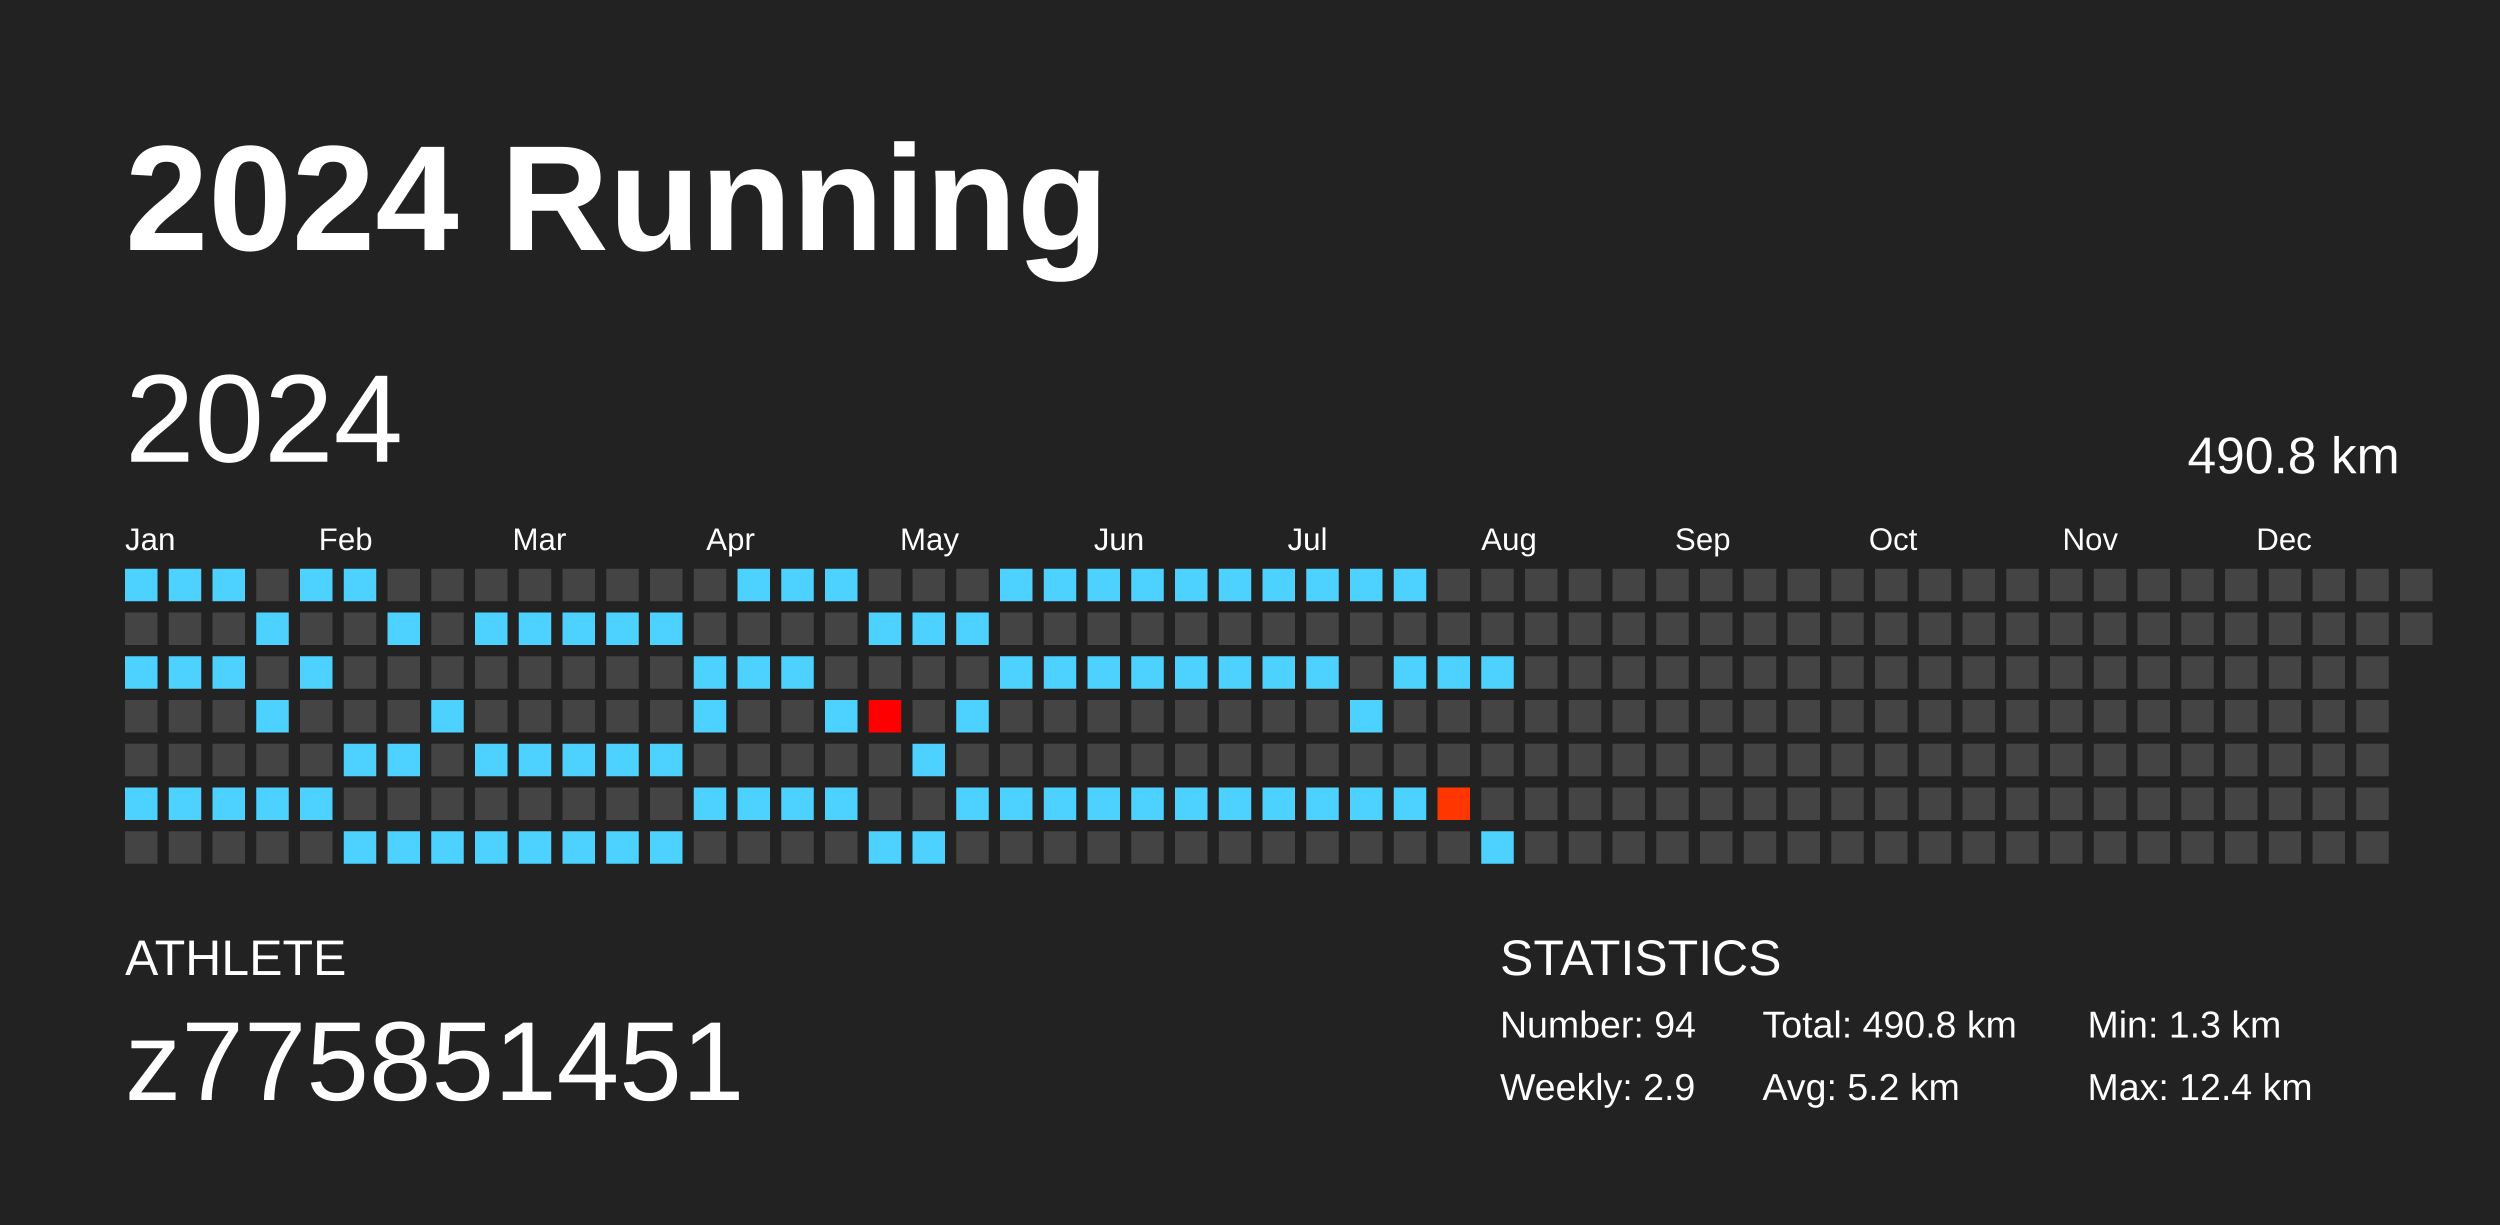
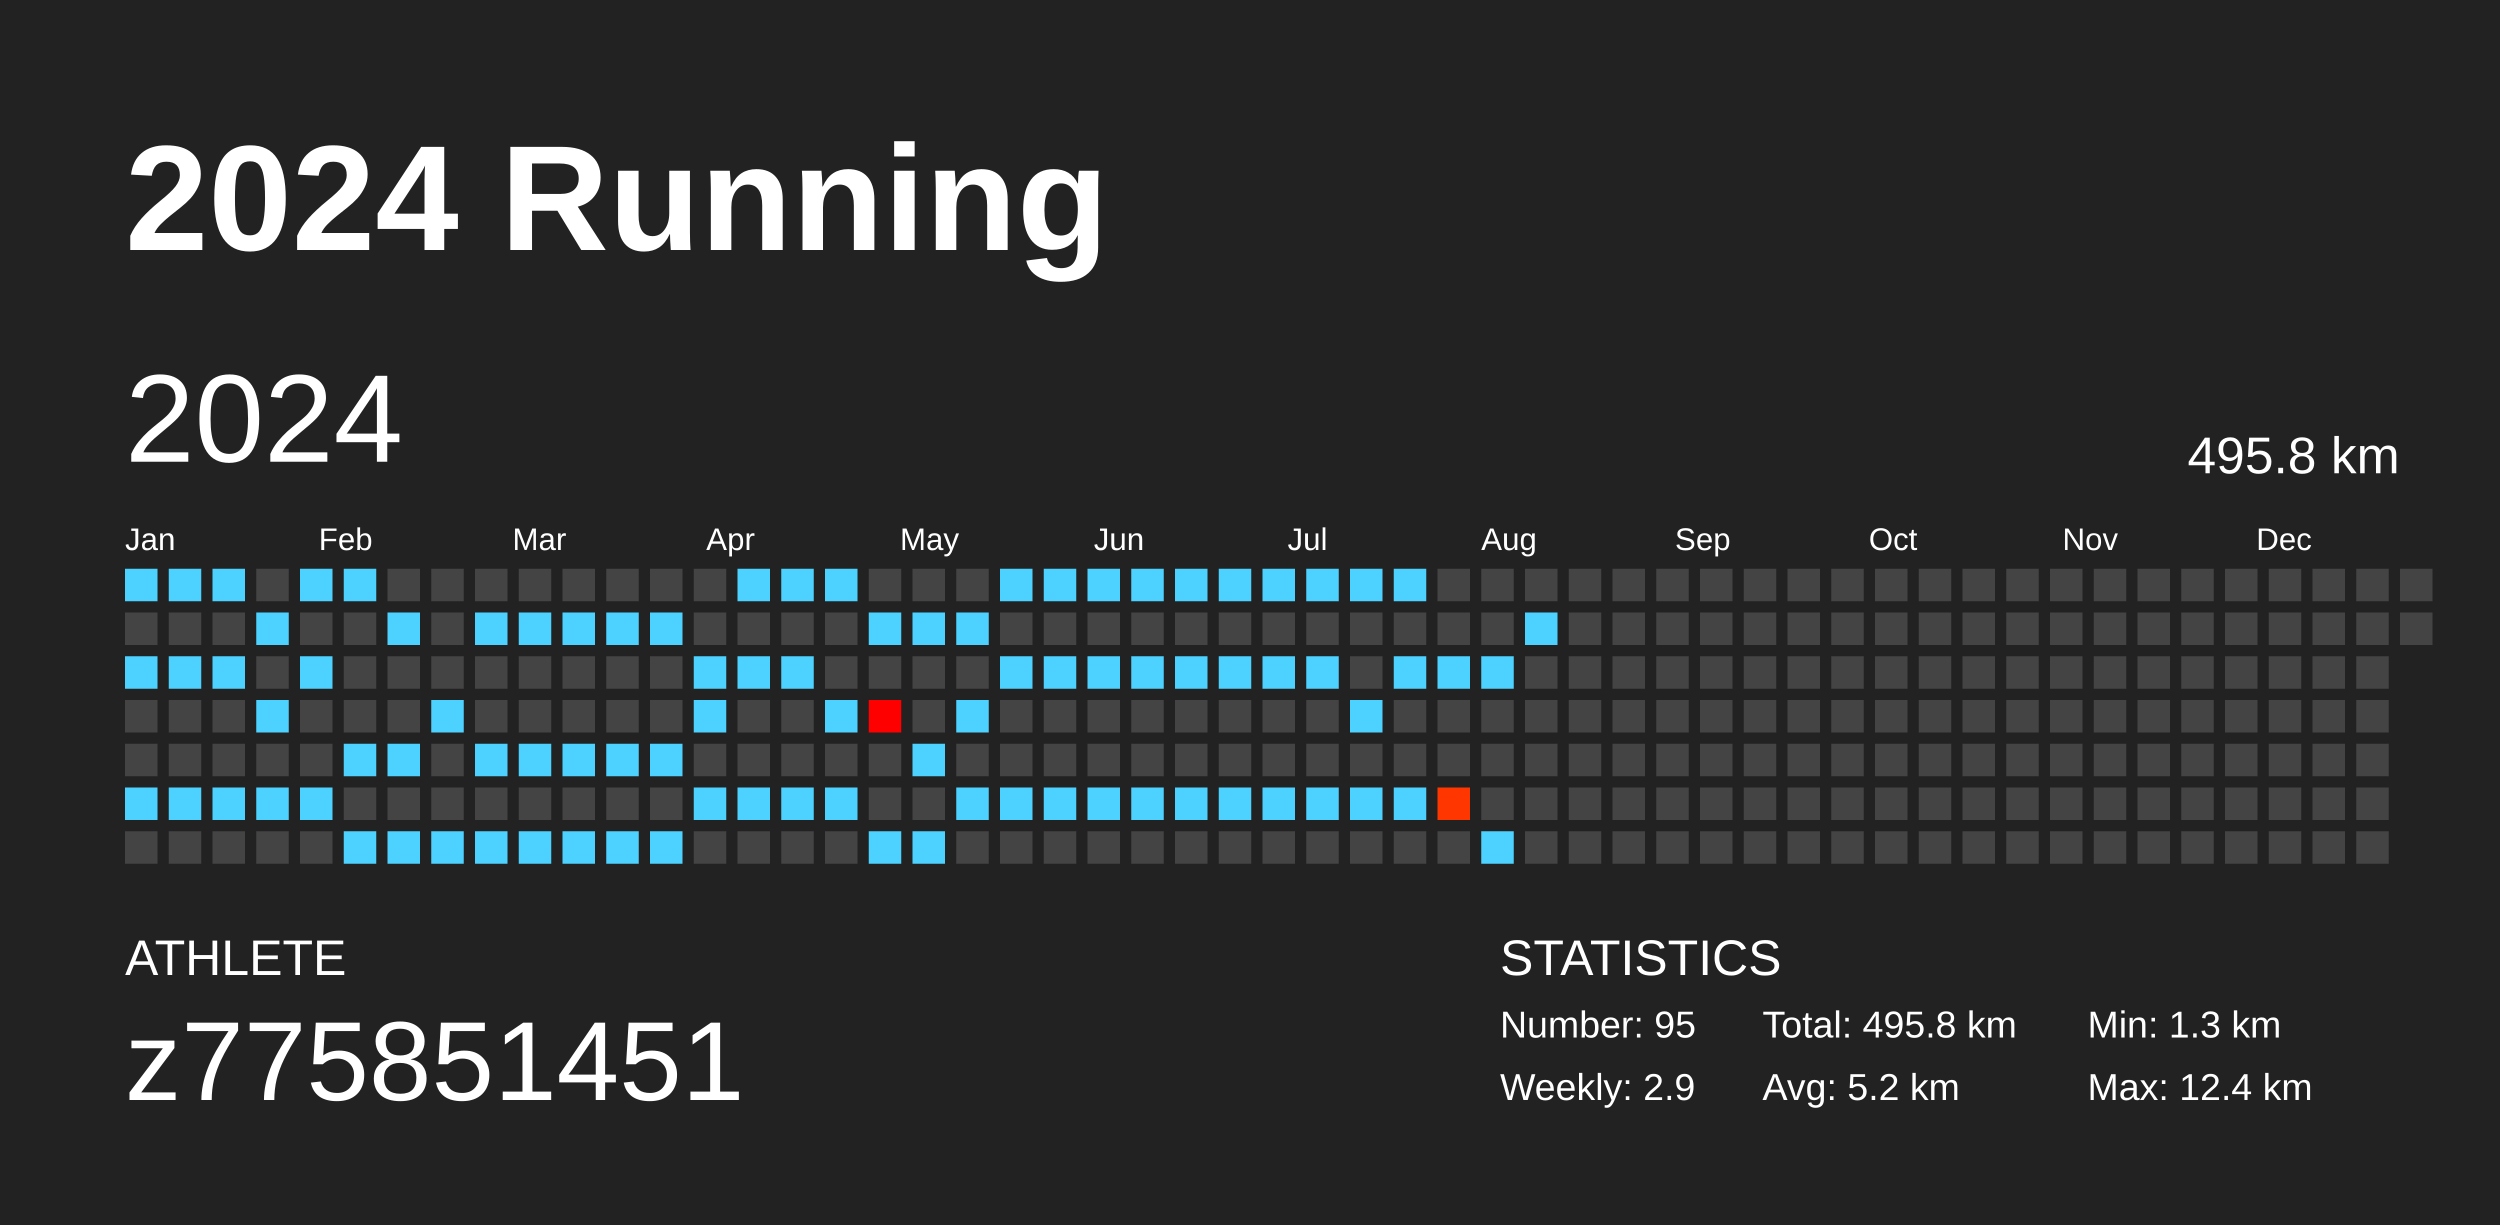
<svg xmlns="http://www.w3.org/2000/svg" baseProfile="full" height="98mm" version="1.1" viewBox="0,0,200,98" width="200mm">
  <defs />
  <rect fill="#222222" height="98" width="200" x="0" y="0" />
  <text fill="#FFFFFF" style="font-size:12px; font-family:Arial; font-weight:bold;" x="10" y="20">2024 Running</text>
  <text fill="#FFFFFF" style="font-size:4px; font-family:Arial" x="10" y="78">ATHLETE</text>
  <text fill="#FFFFFF" style="font-size:9px; font-family:Arial" x="10" y="88">z775851451</text>
  <text fill="#FFFFFF" style="font-size:4px; font-family:Arial" x="120" y="78">STATISTICS</text>
-   <text fill="#FFFFFF" style="font-size:3px; font-family:Arial" x="120" y="83">Number: 94</text>
+   <text fill="#FFFFFF" style="font-size:3px; font-family:Arial" x="120" y="83">Number: 95</text>
  <text fill="#FFFFFF" style="font-size:3px; font-family:Arial" x="120" y="88">Weekly: 2.9</text>
-   <text fill="#FFFFFF" style="font-size:3px; font-family:Arial" x="141" y="83">Total: 490.8 km</text>
+   <text fill="#FFFFFF" style="font-size:3px; font-family:Arial" x="141" y="83">Total: 495.8 km</text>
  <text fill="#FFFFFF" style="font-size:3px; font-family:Arial" x="141" y="88">Avg: 5.2 km</text>
  <text fill="#FFFFFF" style="font-size:3px; font-family:Arial" x="167" y="83">Min: 1.3 km</text>
  <text fill="#FFFFFF" style="font-size:3px; font-family:Arial" x="167" y="88">Max: 12.4 km</text>
  <text dominant-baseline="hanging" fill="#FFFFFF" style="font-size:10.0px; font-family:Arial;" x="10" y="30">2024</text>
-   <text dominant-baseline="hanging" fill="#FFFFFF" style="font-size:4.125px; font-family:Arial;" x="175" y="35">490.8 km</text>
+   <text dominant-baseline="hanging" fill="#FFFFFF" style="font-size:4.125px; font-family:Arial;" x="175" y="35">495.8 km</text>
  <text fill="#FFFFFF" style="font-size:2.5px; font-family:Arial" x="10.0" y="44">Jan</text>
  <text fill="#FFFFFF" style="font-size:2.5px; font-family:Arial" x="25.5" y="44">Feb</text>
  <text fill="#FFFFFF" style="font-size:2.5px; font-family:Arial" x="41.0" y="44">Mar</text>
  <text fill="#FFFFFF" style="font-size:2.5px; font-family:Arial" x="56.5" y="44">Apr</text>
  <text fill="#FFFFFF" style="font-size:2.5px; font-family:Arial" x="72.0" y="44">May</text>
  <text fill="#FFFFFF" style="font-size:2.5px; font-family:Arial" x="87.5" y="44">Jun</text>
  <text fill="#FFFFFF" style="font-size:2.5px; font-family:Arial" x="103.0" y="44">Jul</text>
  <text fill="#FFFFFF" style="font-size:2.5px; font-family:Arial" x="118.5" y="44">Aug</text>
  <text fill="#FFFFFF" style="font-size:2.5px; font-family:Arial" x="134.0" y="44">Sep</text>
  <text fill="#FFFFFF" style="font-size:2.5px; font-family:Arial" x="149.5" y="44">Oct</text>
  <text fill="#FFFFFF" style="font-size:2.5px; font-family:Arial" x="165.0" y="44">Nov</text>
  <text fill="#FFFFFF" style="font-size:2.5px; font-family:Arial" x="180.5" y="44">Dec</text>
  <rect fill="#4dd2ff" height="2.6" width="2.6" x="10.0" y="45.5" />
  <rect fill="#444444" height="2.6" width="2.6" x="10.0" y="49.0" />
  <rect fill="#4dd2ff" height="2.6" width="2.6" x="10.0" y="52.5" />
  <rect fill="#444444" height="2.6" width="2.6" x="10.0" y="56.0" />
  <rect fill="#444444" height="2.6" width="2.6" x="10.0" y="59.5" />
  <rect fill="#4dd2ff" height="2.6" width="2.6" x="10.0" y="63.0" />
  <rect fill="#444444" height="2.6" width="2.6" x="10.0" y="66.5" />
  <rect fill="#4dd2ff" height="2.6" width="2.6" x="13.5" y="45.5" />
  <rect fill="#444444" height="2.6" width="2.6" x="13.5" y="49.0" />
  <rect fill="#4dd2ff" height="2.6" width="2.6" x="13.5" y="52.5" />
  <rect fill="#444444" height="2.6" width="2.6" x="13.5" y="56.0" />
  <rect fill="#444444" height="2.6" width="2.6" x="13.5" y="59.5" />
  <rect fill="#4dd2ff" height="2.6" width="2.6" x="13.5" y="63.0" />
  <rect fill="#444444" height="2.6" width="2.6" x="13.5" y="66.5" />
  <rect fill="#4dd2ff" height="2.6" width="2.6" x="17.0" y="45.5" />
  <rect fill="#444444" height="2.6" width="2.6" x="17.0" y="49.0" />
  <rect fill="#4dd2ff" height="2.6" width="2.6" x="17.0" y="52.5" />
  <rect fill="#444444" height="2.6" width="2.6" x="17.0" y="56.0" />
  <rect fill="#444444" height="2.6" width="2.6" x="17.0" y="59.5" />
  <rect fill="#4dd2ff" height="2.6" width="2.6" x="17.0" y="63.0" />
  <rect fill="#444444" height="2.6" width="2.6" x="17.0" y="66.5" />
  <rect fill="#444444" height="2.6" width="2.6" x="20.5" y="45.5" />
  <rect fill="#4dd2ff" height="2.6" width="2.6" x="20.5" y="49.0" />
  <rect fill="#444444" height="2.6" width="2.6" x="20.5" y="52.5" />
  <rect fill="#4dd2ff" height="2.6" width="2.6" x="20.5" y="56.0" />
  <rect fill="#444444" height="2.6" width="2.6" x="20.5" y="59.5" />
  <rect fill="#4dd2ff" height="2.6" width="2.6" x="20.5" y="63.0" />
  <rect fill="#444444" height="2.6" width="2.6" x="20.5" y="66.5" />
  <rect fill="#4dd2ff" height="2.6" width="2.6" x="24.0" y="45.5" />
  <rect fill="#444444" height="2.6" width="2.6" x="24.0" y="49.0" />
  <rect fill="#4dd2ff" height="2.6" width="2.6" x="24.0" y="52.5" />
  <rect fill="#444444" height="2.6" width="2.6" x="24.0" y="56.0" />
  <rect fill="#444444" height="2.6" width="2.6" x="24.0" y="59.5" />
  <rect fill="#4dd2ff" height="2.6" width="2.6" x="24.0" y="63.0" />
  <rect fill="#444444" height="2.6" width="2.6" x="24.0" y="66.5" />
  <rect fill="#4dd2ff" height="2.6" width="2.6" x="27.5" y="45.5" />
  <rect fill="#444444" height="2.6" width="2.6" x="27.5" y="49.0" />
  <rect fill="#444444" height="2.6" width="2.6" x="27.5" y="52.5" />
  <rect fill="#444444" height="2.6" width="2.6" x="27.5" y="56.0" />
  <rect fill="#4dd2ff" height="2.6" width="2.6" x="27.5" y="59.5" />
  <rect fill="#444444" height="2.6" width="2.6" x="27.5" y="63.0" />
  <rect fill="#4dd2ff" height="2.6" width="2.6" x="27.5" y="66.5" />
  <rect fill="#444444" height="2.6" width="2.6" x="31.0" y="45.5" />
  <rect fill="#4dd2ff" height="2.6" width="2.6" x="31.0" y="49.0" />
  <rect fill="#444444" height="2.6" width="2.6" x="31.0" y="52.5" />
  <rect fill="#444444" height="2.6" width="2.6" x="31.0" y="56.0" />
  <rect fill="#4dd2ff" height="2.6" width="2.6" x="31.0" y="59.5" />
  <rect fill="#444444" height="2.6" width="2.6" x="31.0" y="63.0" />
  <rect fill="#4dd2ff" height="2.6" width="2.6" x="31.0" y="66.5" />
  <rect fill="#444444" height="2.6" width="2.6" x="34.5" y="45.5" />
  <rect fill="#444444" height="2.6" width="2.6" x="34.5" y="49.0" />
  <rect fill="#444444" height="2.6" width="2.6" x="34.5" y="52.5" />
  <rect fill="#4dd2ff" height="2.6" width="2.6" x="34.5" y="56.0" />
  <rect fill="#444444" height="2.6" width="2.6" x="34.5" y="59.5" />
  <rect fill="#444444" height="2.6" width="2.6" x="34.5" y="63.0" />
  <rect fill="#4dd2ff" height="2.6" width="2.6" x="34.5" y="66.5" />
  <rect fill="#444444" height="2.6" width="2.6" x="38.0" y="45.5" />
  <rect fill="#4dd2ff" height="2.6" width="2.6" x="38.0" y="49.0" />
  <rect fill="#444444" height="2.6" width="2.6" x="38.0" y="52.5" />
  <rect fill="#444444" height="2.6" width="2.6" x="38.0" y="56.0" />
  <rect fill="#4dd2ff" height="2.6" width="2.6" x="38.0" y="59.5" />
  <rect fill="#444444" height="2.6" width="2.6" x="38.0" y="63.0" />
  <rect fill="#4dd2ff" height="2.6" width="2.6" x="38.0" y="66.5" />
  <rect fill="#444444" height="2.6" width="2.6" x="41.5" y="45.5" />
  <rect fill="#4dd2ff" height="2.6" width="2.6" x="41.5" y="49.0" />
  <rect fill="#444444" height="2.6" width="2.6" x="41.5" y="52.5" />
  <rect fill="#444444" height="2.6" width="2.6" x="41.5" y="56.0" />
  <rect fill="#4dd2ff" height="2.6" width="2.6" x="41.5" y="59.5" />
  <rect fill="#444444" height="2.6" width="2.6" x="41.5" y="63.0" />
  <rect fill="#4dd2ff" height="2.6" width="2.6" x="41.5" y="66.5" />
  <rect fill="#444444" height="2.6" width="2.6" x="45.0" y="45.5" />
  <rect fill="#4dd2ff" height="2.6" width="2.6" x="45.0" y="49.0" />
  <rect fill="#444444" height="2.6" width="2.6" x="45.0" y="52.5" />
  <rect fill="#444444" height="2.6" width="2.6" x="45.0" y="56.0" />
  <rect fill="#4dd2ff" height="2.6" width="2.6" x="45.0" y="59.5" />
  <rect fill="#444444" height="2.6" width="2.6" x="45.0" y="63.0" />
  <rect fill="#4dd2ff" height="2.6" width="2.6" x="45.0" y="66.5" />
  <rect fill="#444444" height="2.6" width="2.6" x="48.5" y="45.5" />
  <rect fill="#4dd2ff" height="2.6" width="2.6" x="48.5" y="49.0" />
  <rect fill="#444444" height="2.6" width="2.6" x="48.5" y="52.5" />
  <rect fill="#444444" height="2.6" width="2.6" x="48.5" y="56.0" />
  <rect fill="#4dd2ff" height="2.6" width="2.6" x="48.5" y="59.5" />
  <rect fill="#444444" height="2.6" width="2.6" x="48.5" y="63.0" />
  <rect fill="#4dd2ff" height="2.6" width="2.6" x="48.5" y="66.5" />
  <rect fill="#444444" height="2.6" width="2.6" x="52.0" y="45.5" />
  <rect fill="#4dd2ff" height="2.6" width="2.6" x="52.0" y="49.0" />
  <rect fill="#444444" height="2.6" width="2.6" x="52.0" y="52.5" />
  <rect fill="#444444" height="2.6" width="2.6" x="52.0" y="56.0" />
  <rect fill="#4dd2ff" height="2.6" width="2.6" x="52.0" y="59.5" />
  <rect fill="#444444" height="2.6" width="2.6" x="52.0" y="63.0" />
  <rect fill="#4dd2ff" height="2.6" width="2.6" x="52.0" y="66.5" />
  <rect fill="#444444" height="2.6" width="2.6" x="55.5" y="45.5" />
  <rect fill="#444444" height="2.6" width="2.6" x="55.5" y="49.0" />
  <rect fill="#4dd2ff" height="2.6" width="2.6" x="55.5" y="52.5" />
  <rect fill="#4dd2ff" height="2.6" width="2.6" x="55.5" y="56.0" />
  <rect fill="#444444" height="2.6" width="2.6" x="55.5" y="59.5" />
  <rect fill="#4dd2ff" height="2.6" width="2.6" x="55.5" y="63.0" />
  <rect fill="#444444" height="2.6" width="2.6" x="55.5" y="66.5" />
  <rect fill="#4dd2ff" height="2.6" width="2.6" x="59.0" y="45.5" />
  <rect fill="#444444" height="2.6" width="2.6" x="59.0" y="49.0" />
  <rect fill="#4dd2ff" height="2.6" width="2.6" x="59.0" y="52.5" />
  <rect fill="#444444" height="2.6" width="2.6" x="59.0" y="56.0" />
  <rect fill="#444444" height="2.6" width="2.6" x="59.0" y="59.5" />
  <rect fill="#4dd2ff" height="2.6" width="2.6" x="59.0" y="63.0" />
  <rect fill="#444444" height="2.6" width="2.6" x="59.0" y="66.5" />
  <rect fill="#4dd2ff" height="2.6" width="2.6" x="62.5" y="45.5" />
  <rect fill="#444444" height="2.6" width="2.6" x="62.5" y="49.0" />
  <rect fill="#4dd2ff" height="2.6" width="2.6" x="62.5" y="52.5" />
  <rect fill="#444444" height="2.6" width="2.6" x="62.5" y="56.0" />
  <rect fill="#444444" height="2.6" width="2.6" x="62.5" y="59.5" />
  <rect fill="#4dd2ff" height="2.6" width="2.6" x="62.5" y="63.0" />
  <rect fill="#444444" height="2.6" width="2.6" x="62.5" y="66.5" />
  <rect fill="#4dd2ff" height="2.6" width="2.6" x="66.0" y="45.5" />
  <rect fill="#444444" height="2.6" width="2.6" x="66.0" y="49.0" />
  <rect fill="#444444" height="2.6" width="2.6" x="66.0" y="52.5" />
  <rect fill="#4dd2ff" height="2.6" width="2.6" x="66.0" y="56.0" />
  <rect fill="#444444" height="2.6" width="2.6" x="66.0" y="59.5" />
  <rect fill="#4dd2ff" height="2.6" width="2.6" x="66.0" y="63.0" />
  <rect fill="#444444" height="2.6" width="2.6" x="66.0" y="66.5" />
  <rect fill="#444444" height="2.6" width="2.6" x="69.5" y="45.5" />
  <rect fill="#4dd2ff" height="2.6" width="2.6" x="69.5" y="49.0" />
  <rect fill="#444444" height="2.6" width="2.6" x="69.5" y="52.5" />
  <rect fill="#ff0000" height="2.6" width="2.6" x="69.5" y="56.0" />
  <rect fill="#444444" height="2.6" width="2.6" x="69.5" y="59.5" />
  <rect fill="#444444" height="2.6" width="2.6" x="69.5" y="63.0" />
  <rect fill="#4dd2ff" height="2.6" width="2.6" x="69.5" y="66.5" />
  <rect fill="#444444" height="2.6" width="2.6" x="73.0" y="45.5" />
  <rect fill="#4dd2ff" height="2.6" width="2.6" x="73.0" y="49.0" />
  <rect fill="#444444" height="2.6" width="2.6" x="73.0" y="52.5" />
  <rect fill="#444444" height="2.6" width="2.6" x="73.0" y="56.0" />
  <rect fill="#4dd2ff" height="2.6" width="2.6" x="73.0" y="59.5" />
  <rect fill="#444444" height="2.6" width="2.6" x="73.0" y="63.0" />
  <rect fill="#4dd2ff" height="2.6" width="2.6" x="73.0" y="66.5" />
  <rect fill="#444444" height="2.6" width="2.6" x="76.5" y="45.5" />
  <rect fill="#4dd2ff" height="2.6" width="2.6" x="76.5" y="49.0" />
  <rect fill="#444444" height="2.6" width="2.6" x="76.5" y="52.5" />
  <rect fill="#4dd2ff" height="2.6" width="2.6" x="76.5" y="56.0" />
  <rect fill="#444444" height="2.6" width="2.6" x="76.5" y="59.5" />
  <rect fill="#4dd2ff" height="2.6" width="2.6" x="76.5" y="63.0" />
  <rect fill="#444444" height="2.6" width="2.6" x="76.5" y="66.5" />
  <rect fill="#4dd2ff" height="2.6" width="2.6" x="80.0" y="45.5" />
  <rect fill="#444444" height="2.6" width="2.6" x="80.0" y="49.0" />
  <rect fill="#4dd2ff" height="2.6" width="2.6" x="80.0" y="52.5" />
  <rect fill="#444444" height="2.6" width="2.6" x="80.0" y="56.0" />
  <rect fill="#444444" height="2.6" width="2.6" x="80.0" y="59.5" />
  <rect fill="#4dd2ff" height="2.6" width="2.6" x="80.0" y="63.0" />
  <rect fill="#444444" height="2.6" width="2.6" x="80.0" y="66.5" />
  <rect fill="#4dd2ff" height="2.6" width="2.6" x="83.5" y="45.5" />
  <rect fill="#444444" height="2.6" width="2.6" x="83.5" y="49.0" />
  <rect fill="#4dd2ff" height="2.6" width="2.6" x="83.5" y="52.5" />
  <rect fill="#444444" height="2.6" width="2.6" x="83.5" y="56.0" />
  <rect fill="#444444" height="2.6" width="2.6" x="83.5" y="59.5" />
  <rect fill="#4dd2ff" height="2.6" width="2.6" x="83.5" y="63.0" />
  <rect fill="#444444" height="2.6" width="2.6" x="83.5" y="66.5" />
  <rect fill="#4dd2ff" height="2.6" width="2.6" x="87.0" y="45.5" />
  <rect fill="#444444" height="2.6" width="2.6" x="87.0" y="49.0" />
  <rect fill="#4dd2ff" height="2.6" width="2.6" x="87.0" y="52.5" />
  <rect fill="#444444" height="2.6" width="2.6" x="87.0" y="56.0" />
  <rect fill="#444444" height="2.6" width="2.6" x="87.0" y="59.5" />
  <rect fill="#4dd2ff" height="2.6" width="2.6" x="87.0" y="63.0" />
  <rect fill="#444444" height="2.6" width="2.6" x="87.0" y="66.5" />
  <rect fill="#4dd2ff" height="2.6" width="2.6" x="90.5" y="45.5" />
  <rect fill="#444444" height="2.6" width="2.6" x="90.5" y="49.0" />
  <rect fill="#4dd2ff" height="2.6" width="2.6" x="90.5" y="52.5" />
  <rect fill="#444444" height="2.6" width="2.6" x="90.5" y="56.0" />
  <rect fill="#444444" height="2.6" width="2.6" x="90.5" y="59.5" />
  <rect fill="#4dd2ff" height="2.6" width="2.6" x="90.5" y="63.0" />
  <rect fill="#444444" height="2.6" width="2.6" x="90.5" y="66.5" />
  <rect fill="#4dd2ff" height="2.6" width="2.6" x="94.0" y="45.5" />
  <rect fill="#444444" height="2.6" width="2.6" x="94.0" y="49.0" />
  <rect fill="#4dd2ff" height="2.6" width="2.6" x="94.0" y="52.5" />
  <rect fill="#444444" height="2.6" width="2.6" x="94.0" y="56.0" />
  <rect fill="#444444" height="2.6" width="2.6" x="94.0" y="59.5" />
  <rect fill="#4dd2ff" height="2.6" width="2.6" x="94.0" y="63.0" />
  <rect fill="#444444" height="2.6" width="2.6" x="94.0" y="66.5" />
  <rect fill="#4dd2ff" height="2.6" width="2.6" x="97.5" y="45.5" />
  <rect fill="#444444" height="2.6" width="2.6" x="97.5" y="49.0" />
  <rect fill="#4dd2ff" height="2.6" width="2.6" x="97.5" y="52.5" />
  <rect fill="#444444" height="2.6" width="2.6" x="97.5" y="56.0" />
  <rect fill="#444444" height="2.6" width="2.6" x="97.5" y="59.5" />
  <rect fill="#4dd2ff" height="2.6" width="2.6" x="97.5" y="63.0" />
  <rect fill="#444444" height="2.6" width="2.6" x="97.5" y="66.5" />
  <rect fill="#4dd2ff" height="2.6" width="2.6" x="101.0" y="45.5" />
  <rect fill="#444444" height="2.6" width="2.6" x="101.0" y="49.0" />
  <rect fill="#4dd2ff" height="2.6" width="2.6" x="101.0" y="52.5" />
  <rect fill="#444444" height="2.6" width="2.6" x="101.0" y="56.0" />
  <rect fill="#444444" height="2.6" width="2.6" x="101.0" y="59.5" />
  <rect fill="#4dd2ff" height="2.6" width="2.6" x="101.0" y="63.0" />
  <rect fill="#444444" height="2.6" width="2.6" x="101.0" y="66.5" />
  <rect fill="#4dd2ff" height="2.6" width="2.6" x="104.5" y="45.5" />
  <rect fill="#444444" height="2.6" width="2.6" x="104.5" y="49.0" />
  <rect fill="#4dd2ff" height="2.6" width="2.6" x="104.5" y="52.5" />
  <rect fill="#444444" height="2.6" width="2.6" x="104.5" y="56.0" />
  <rect fill="#444444" height="2.6" width="2.6" x="104.5" y="59.5" />
  <rect fill="#4dd2ff" height="2.6" width="2.6" x="104.5" y="63.0" />
  <rect fill="#444444" height="2.6" width="2.6" x="104.5" y="66.5" />
  <rect fill="#4dd2ff" height="2.6" width="2.6" x="108.0" y="45.5" />
  <rect fill="#444444" height="2.6" width="2.6" x="108.0" y="49.0" />
  <rect fill="#444444" height="2.6" width="2.6" x="108.0" y="52.5" />
  <rect fill="#4dd2ff" height="2.6" width="2.6" x="108.0" y="56.0" />
  <rect fill="#444444" height="2.6" width="2.6" x="108.0" y="59.5" />
  <rect fill="#4dd2ff" height="2.6" width="2.6" x="108.0" y="63.0" />
  <rect fill="#444444" height="2.6" width="2.6" x="108.0" y="66.5" />
  <rect fill="#4dd2ff" height="2.6" width="2.6" x="111.5" y="45.5" />
  <rect fill="#444444" height="2.6" width="2.6" x="111.5" y="49.0" />
  <rect fill="#4dd2ff" height="2.6" width="2.6" x="111.5" y="52.5" />
  <rect fill="#444444" height="2.6" width="2.6" x="111.5" y="56.0" />
  <rect fill="#444444" height="2.6" width="2.6" x="111.5" y="59.5" />
  <rect fill="#4dd2ff" height="2.6" width="2.6" x="111.5" y="63.0" />
  <rect fill="#444444" height="2.6" width="2.6" x="111.5" y="66.5" />
  <rect fill="#444444" height="2.6" width="2.6" x="115.0" y="45.5" />
  <rect fill="#444444" height="2.6" width="2.6" x="115.0" y="49.0" />
  <rect fill="#4dd2ff" height="2.6" width="2.6" x="115.0" y="52.5" />
  <rect fill="#444444" height="2.6" width="2.6" x="115.0" y="56.0" />
  <rect fill="#444444" height="2.6" width="2.6" x="115.0" y="59.5" />
  <rect fill="#ff3600" height="2.6" width="2.6" x="115.0" y="63.0" />
  <rect fill="#444444" height="2.6" width="2.6" x="115.0" y="66.5" />
  <rect fill="#444444" height="2.6" width="2.6" x="118.5" y="45.5" />
  <rect fill="#444444" height="2.6" width="2.6" x="118.5" y="49.0" />
  <rect fill="#4dd2ff" height="2.6" width="2.6" x="118.5" y="52.5" />
  <rect fill="#444444" height="2.6" width="2.6" x="118.5" y="56.0" />
  <rect fill="#444444" height="2.6" width="2.6" x="118.5" y="59.5" />
  <rect fill="#444444" height="2.6" width="2.6" x="118.5" y="63.0" />
  <rect fill="#4dd2ff" height="2.6" width="2.6" x="118.5" y="66.5" />
  <rect fill="#444444" height="2.6" width="2.6" x="122.0" y="45.5" />
-   <rect fill="#444444" height="2.6" width="2.6" x="122.0" y="49.0" />
+   <rect fill="#4dd2ff" height="2.6" width="2.6" x="122.0" y="49.0" />
  <rect fill="#444444" height="2.6" width="2.6" x="122.0" y="52.5" />
  <rect fill="#444444" height="2.6" width="2.6" x="122.0" y="56.0" />
  <rect fill="#444444" height="2.6" width="2.6" x="122.0" y="59.5" />
  <rect fill="#444444" height="2.6" width="2.6" x="122.0" y="63.0" />
  <rect fill="#444444" height="2.6" width="2.6" x="122.0" y="66.5" />
  <rect fill="#444444" height="2.6" width="2.6" x="125.5" y="45.5" />
  <rect fill="#444444" height="2.6" width="2.6" x="125.5" y="49.0" />
  <rect fill="#444444" height="2.6" width="2.6" x="125.5" y="52.5" />
  <rect fill="#444444" height="2.6" width="2.6" x="125.5" y="56.0" />
  <rect fill="#444444" height="2.6" width="2.6" x="125.5" y="59.5" />
  <rect fill="#444444" height="2.6" width="2.6" x="125.5" y="63.0" />
  <rect fill="#444444" height="2.6" width="2.6" x="125.5" y="66.5" />
  <rect fill="#444444" height="2.6" width="2.6" x="129.0" y="45.5" />
  <rect fill="#444444" height="2.6" width="2.6" x="129.0" y="49.0" />
  <rect fill="#444444" height="2.6" width="2.6" x="129.0" y="52.5" />
  <rect fill="#444444" height="2.6" width="2.6" x="129.0" y="56.0" />
  <rect fill="#444444" height="2.6" width="2.6" x="129.0" y="59.5" />
  <rect fill="#444444" height="2.6" width="2.6" x="129.0" y="63.0" />
  <rect fill="#444444" height="2.6" width="2.6" x="129.0" y="66.5" />
  <rect fill="#444444" height="2.6" width="2.6" x="132.5" y="45.5" />
  <rect fill="#444444" height="2.6" width="2.6" x="132.5" y="49.0" />
  <rect fill="#444444" height="2.6" width="2.6" x="132.5" y="52.5" />
  <rect fill="#444444" height="2.6" width="2.6" x="132.5" y="56.0" />
  <rect fill="#444444" height="2.6" width="2.6" x="132.5" y="59.5" />
  <rect fill="#444444" height="2.6" width="2.6" x="132.5" y="63.0" />
  <rect fill="#444444" height="2.6" width="2.6" x="132.5" y="66.5" />
  <rect fill="#444444" height="2.6" width="2.6" x="136.0" y="45.5" />
  <rect fill="#444444" height="2.6" width="2.6" x="136.0" y="49.0" />
  <rect fill="#444444" height="2.6" width="2.6" x="136.0" y="52.5" />
  <rect fill="#444444" height="2.6" width="2.6" x="136.0" y="56.0" />
  <rect fill="#444444" height="2.6" width="2.6" x="136.0" y="59.5" />
  <rect fill="#444444" height="2.6" width="2.6" x="136.0" y="63.0" />
  <rect fill="#444444" height="2.6" width="2.6" x="136.0" y="66.5" />
  <rect fill="#444444" height="2.6" width="2.6" x="139.5" y="45.5" />
  <rect fill="#444444" height="2.6" width="2.6" x="139.5" y="49.0" />
  <rect fill="#444444" height="2.6" width="2.6" x="139.5" y="52.5" />
  <rect fill="#444444" height="2.6" width="2.6" x="139.5" y="56.0" />
  <rect fill="#444444" height="2.6" width="2.6" x="139.5" y="59.5" />
  <rect fill="#444444" height="2.6" width="2.6" x="139.5" y="63.0" />
  <rect fill="#444444" height="2.6" width="2.6" x="139.5" y="66.5" />
  <rect fill="#444444" height="2.6" width="2.6" x="143.0" y="45.5" />
  <rect fill="#444444" height="2.6" width="2.6" x="143.0" y="49.0" />
  <rect fill="#444444" height="2.6" width="2.6" x="143.0" y="52.5" />
  <rect fill="#444444" height="2.6" width="2.6" x="143.0" y="56.0" />
  <rect fill="#444444" height="2.6" width="2.6" x="143.0" y="59.5" />
  <rect fill="#444444" height="2.6" width="2.6" x="143.0" y="63.0" />
  <rect fill="#444444" height="2.6" width="2.6" x="143.0" y="66.5" />
  <rect fill="#444444" height="2.6" width="2.6" x="146.5" y="45.5" />
  <rect fill="#444444" height="2.6" width="2.6" x="146.5" y="49.0" />
  <rect fill="#444444" height="2.6" width="2.6" x="146.5" y="52.5" />
  <rect fill="#444444" height="2.6" width="2.6" x="146.5" y="56.0" />
  <rect fill="#444444" height="2.6" width="2.6" x="146.5" y="59.5" />
  <rect fill="#444444" height="2.6" width="2.6" x="146.5" y="63.0" />
  <rect fill="#444444" height="2.6" width="2.6" x="146.5" y="66.5" />
  <rect fill="#444444" height="2.6" width="2.6" x="150.0" y="45.5" />
  <rect fill="#444444" height="2.6" width="2.6" x="150.0" y="49.0" />
  <rect fill="#444444" height="2.6" width="2.6" x="150.0" y="52.5" />
  <rect fill="#444444" height="2.6" width="2.6" x="150.0" y="56.0" />
  <rect fill="#444444" height="2.6" width="2.6" x="150.0" y="59.5" />
  <rect fill="#444444" height="2.6" width="2.6" x="150.0" y="63.0" />
  <rect fill="#444444" height="2.6" width="2.6" x="150.0" y="66.5" />
  <rect fill="#444444" height="2.6" width="2.6" x="153.5" y="45.5" />
  <rect fill="#444444" height="2.6" width="2.6" x="153.5" y="49.0" />
  <rect fill="#444444" height="2.6" width="2.6" x="153.5" y="52.5" />
  <rect fill="#444444" height="2.6" width="2.6" x="153.5" y="56.0" />
  <rect fill="#444444" height="2.6" width="2.6" x="153.5" y="59.5" />
  <rect fill="#444444" height="2.6" width="2.6" x="153.5" y="63.0" />
  <rect fill="#444444" height="2.6" width="2.6" x="153.5" y="66.5" />
  <rect fill="#444444" height="2.6" width="2.6" x="157.0" y="45.5" />
  <rect fill="#444444" height="2.6" width="2.6" x="157.0" y="49.0" />
  <rect fill="#444444" height="2.6" width="2.6" x="157.0" y="52.5" />
  <rect fill="#444444" height="2.6" width="2.6" x="157.0" y="56.0" />
  <rect fill="#444444" height="2.6" width="2.6" x="157.0" y="59.5" />
  <rect fill="#444444" height="2.6" width="2.6" x="157.0" y="63.0" />
  <rect fill="#444444" height="2.6" width="2.6" x="157.0" y="66.5" />
  <rect fill="#444444" height="2.6" width="2.6" x="160.5" y="45.5" />
  <rect fill="#444444" height="2.6" width="2.6" x="160.5" y="49.0" />
  <rect fill="#444444" height="2.6" width="2.6" x="160.5" y="52.5" />
  <rect fill="#444444" height="2.6" width="2.6" x="160.5" y="56.0" />
  <rect fill="#444444" height="2.6" width="2.6" x="160.5" y="59.5" />
  <rect fill="#444444" height="2.6" width="2.6" x="160.5" y="63.0" />
  <rect fill="#444444" height="2.6" width="2.6" x="160.5" y="66.5" />
  <rect fill="#444444" height="2.6" width="2.6" x="164.0" y="45.5" />
  <rect fill="#444444" height="2.6" width="2.6" x="164.0" y="49.0" />
  <rect fill="#444444" height="2.6" width="2.6" x="164.0" y="52.5" />
  <rect fill="#444444" height="2.6" width="2.6" x="164.0" y="56.0" />
  <rect fill="#444444" height="2.6" width="2.6" x="164.0" y="59.5" />
  <rect fill="#444444" height="2.6" width="2.6" x="164.0" y="63.0" />
  <rect fill="#444444" height="2.6" width="2.6" x="164.0" y="66.5" />
  <rect fill="#444444" height="2.6" width="2.6" x="167.5" y="45.5" />
  <rect fill="#444444" height="2.6" width="2.6" x="167.5" y="49.0" />
  <rect fill="#444444" height="2.6" width="2.6" x="167.5" y="52.5" />
  <rect fill="#444444" height="2.6" width="2.6" x="167.5" y="56.0" />
  <rect fill="#444444" height="2.6" width="2.6" x="167.5" y="59.5" />
  <rect fill="#444444" height="2.6" width="2.6" x="167.5" y="63.0" />
  <rect fill="#444444" height="2.6" width="2.6" x="167.5" y="66.5" />
  <rect fill="#444444" height="2.6" width="2.6" x="171.0" y="45.5" />
  <rect fill="#444444" height="2.6" width="2.6" x="171.0" y="49.0" />
  <rect fill="#444444" height="2.6" width="2.6" x="171.0" y="52.5" />
  <rect fill="#444444" height="2.6" width="2.6" x="171.0" y="56.0" />
  <rect fill="#444444" height="2.6" width="2.6" x="171.0" y="59.5" />
  <rect fill="#444444" height="2.6" width="2.6" x="171.0" y="63.0" />
  <rect fill="#444444" height="2.6" width="2.6" x="171.0" y="66.5" />
  <rect fill="#444444" height="2.6" width="2.6" x="174.5" y="45.5" />
  <rect fill="#444444" height="2.6" width="2.6" x="174.5" y="49.0" />
  <rect fill="#444444" height="2.6" width="2.6" x="174.5" y="52.5" />
  <rect fill="#444444" height="2.6" width="2.6" x="174.5" y="56.0" />
  <rect fill="#444444" height="2.6" width="2.6" x="174.5" y="59.5" />
  <rect fill="#444444" height="2.6" width="2.6" x="174.5" y="63.0" />
  <rect fill="#444444" height="2.6" width="2.6" x="174.5" y="66.5" />
  <rect fill="#444444" height="2.6" width="2.6" x="178.0" y="45.5" />
  <rect fill="#444444" height="2.6" width="2.6" x="178.0" y="49.0" />
  <rect fill="#444444" height="2.6" width="2.6" x="178.0" y="52.5" />
  <rect fill="#444444" height="2.6" width="2.6" x="178.0" y="56.0" />
  <rect fill="#444444" height="2.6" width="2.6" x="178.0" y="59.5" />
  <rect fill="#444444" height="2.6" width="2.6" x="178.0" y="63.0" />
  <rect fill="#444444" height="2.6" width="2.6" x="178.0" y="66.5" />
  <rect fill="#444444" height="2.6" width="2.6" x="181.5" y="45.5" />
  <rect fill="#444444" height="2.6" width="2.6" x="181.5" y="49.0" />
  <rect fill="#444444" height="2.6" width="2.6" x="181.5" y="52.5" />
  <rect fill="#444444" height="2.6" width="2.6" x="181.5" y="56.0" />
  <rect fill="#444444" height="2.6" width="2.6" x="181.5" y="59.5" />
  <rect fill="#444444" height="2.6" width="2.6" x="181.5" y="63.0" />
  <rect fill="#444444" height="2.6" width="2.6" x="181.5" y="66.5" />
  <rect fill="#444444" height="2.6" width="2.6" x="185.0" y="45.5" />
  <rect fill="#444444" height="2.6" width="2.6" x="185.0" y="49.0" />
  <rect fill="#444444" height="2.6" width="2.6" x="185.0" y="52.5" />
  <rect fill="#444444" height="2.6" width="2.6" x="185.0" y="56.0" />
  <rect fill="#444444" height="2.6" width="2.6" x="185.0" y="59.5" />
  <rect fill="#444444" height="2.6" width="2.6" x="185.0" y="63.0" />
  <rect fill="#444444" height="2.6" width="2.6" x="185.0" y="66.5" />
  <rect fill="#444444" height="2.6" width="2.6" x="188.5" y="45.5" />
  <rect fill="#444444" height="2.6" width="2.6" x="188.5" y="49.0" />
  <rect fill="#444444" height="2.6" width="2.6" x="188.5" y="52.5" />
  <rect fill="#444444" height="2.6" width="2.6" x="188.5" y="56.0" />
  <rect fill="#444444" height="2.6" width="2.6" x="188.5" y="59.5" />
  <rect fill="#444444" height="2.6" width="2.6" x="188.5" y="63.0" />
  <rect fill="#444444" height="2.6" width="2.6" x="188.5" y="66.5" />
  <rect fill="#444444" height="2.6" width="2.6" x="192.0" y="45.5" />
  <rect fill="#444444" height="2.6" width="2.6" x="192.0" y="49.0" />
</svg>
